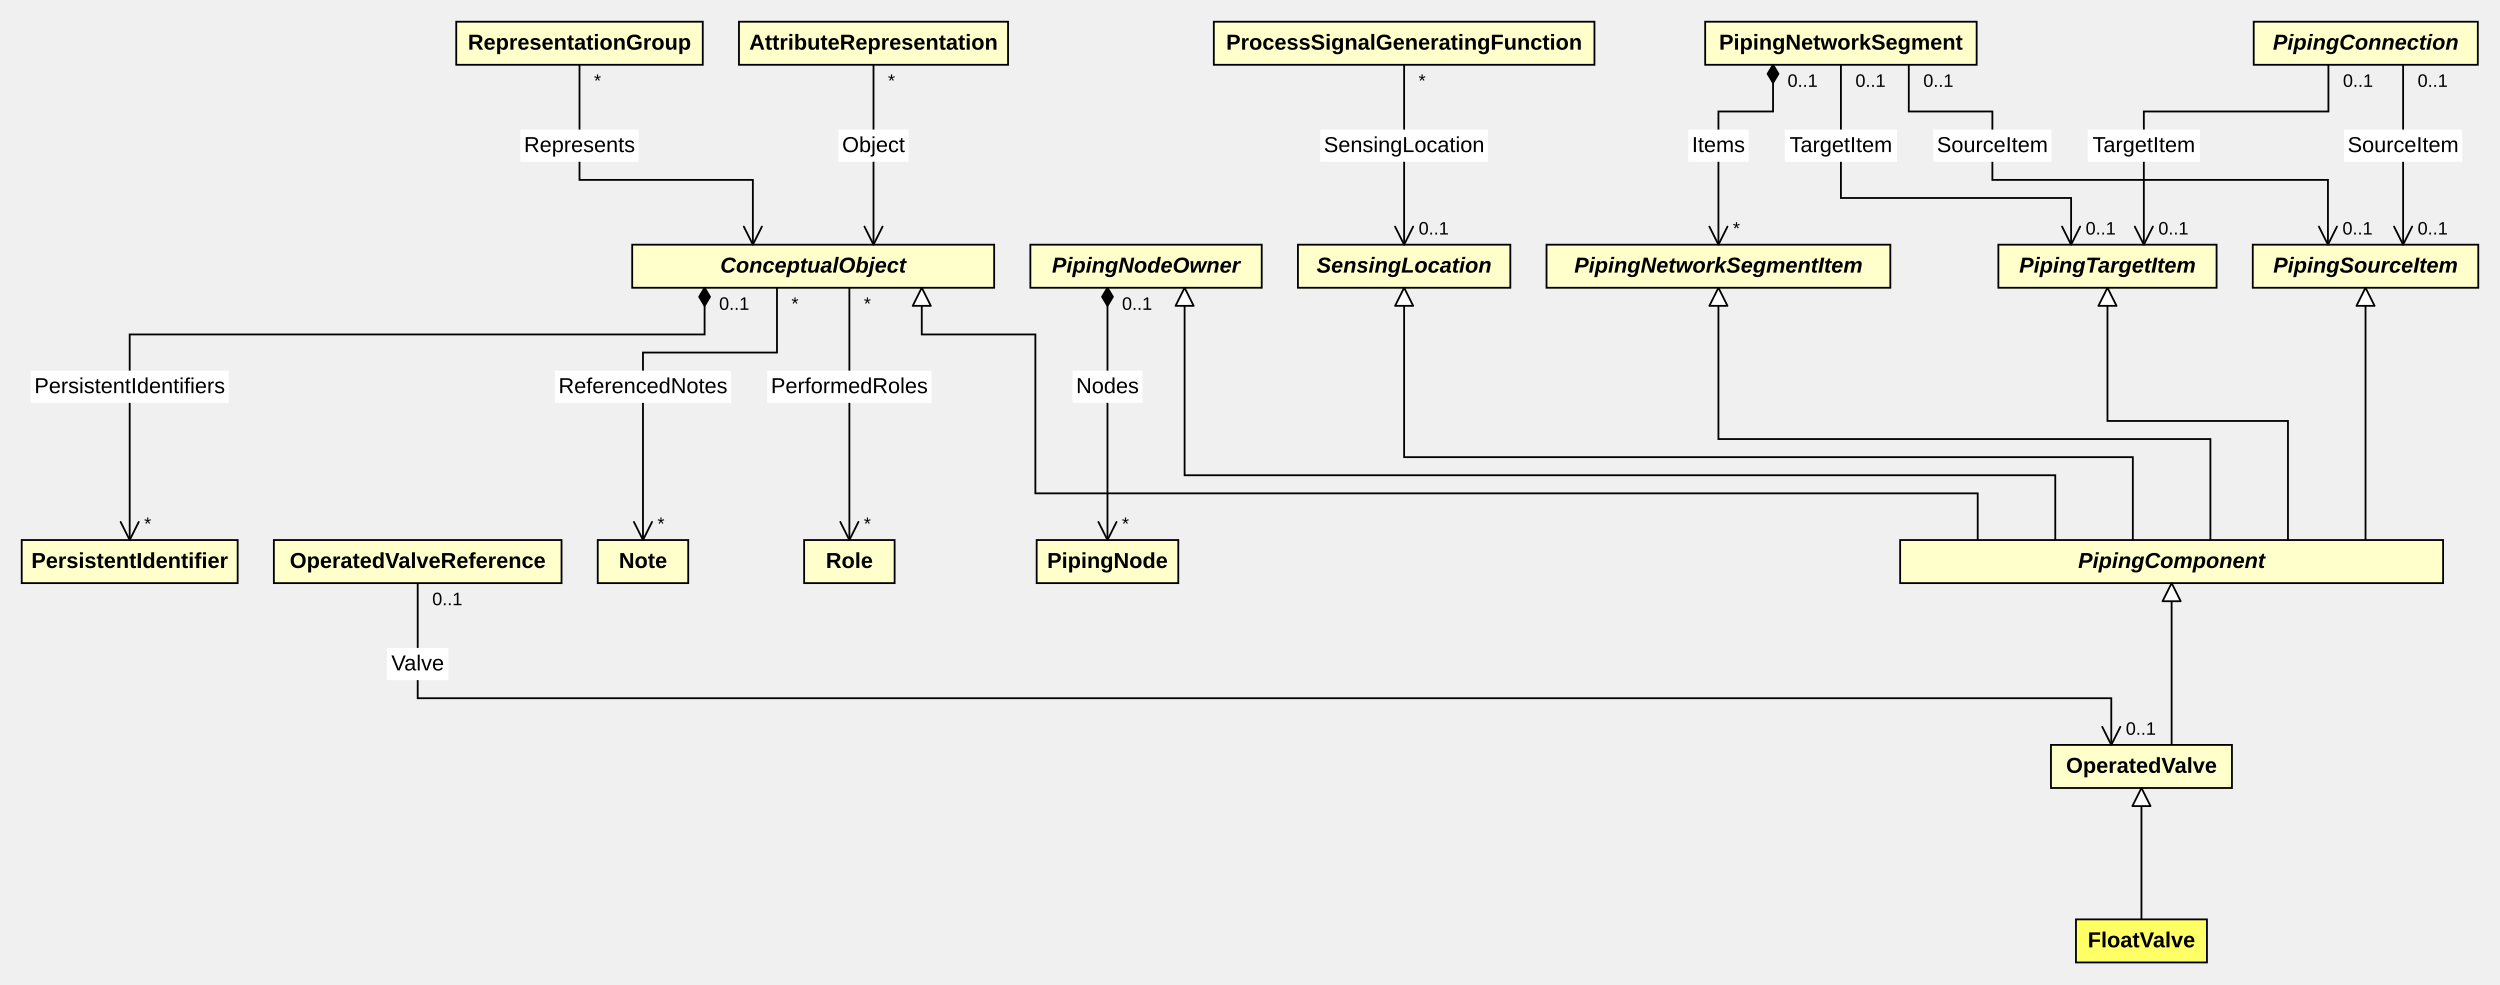
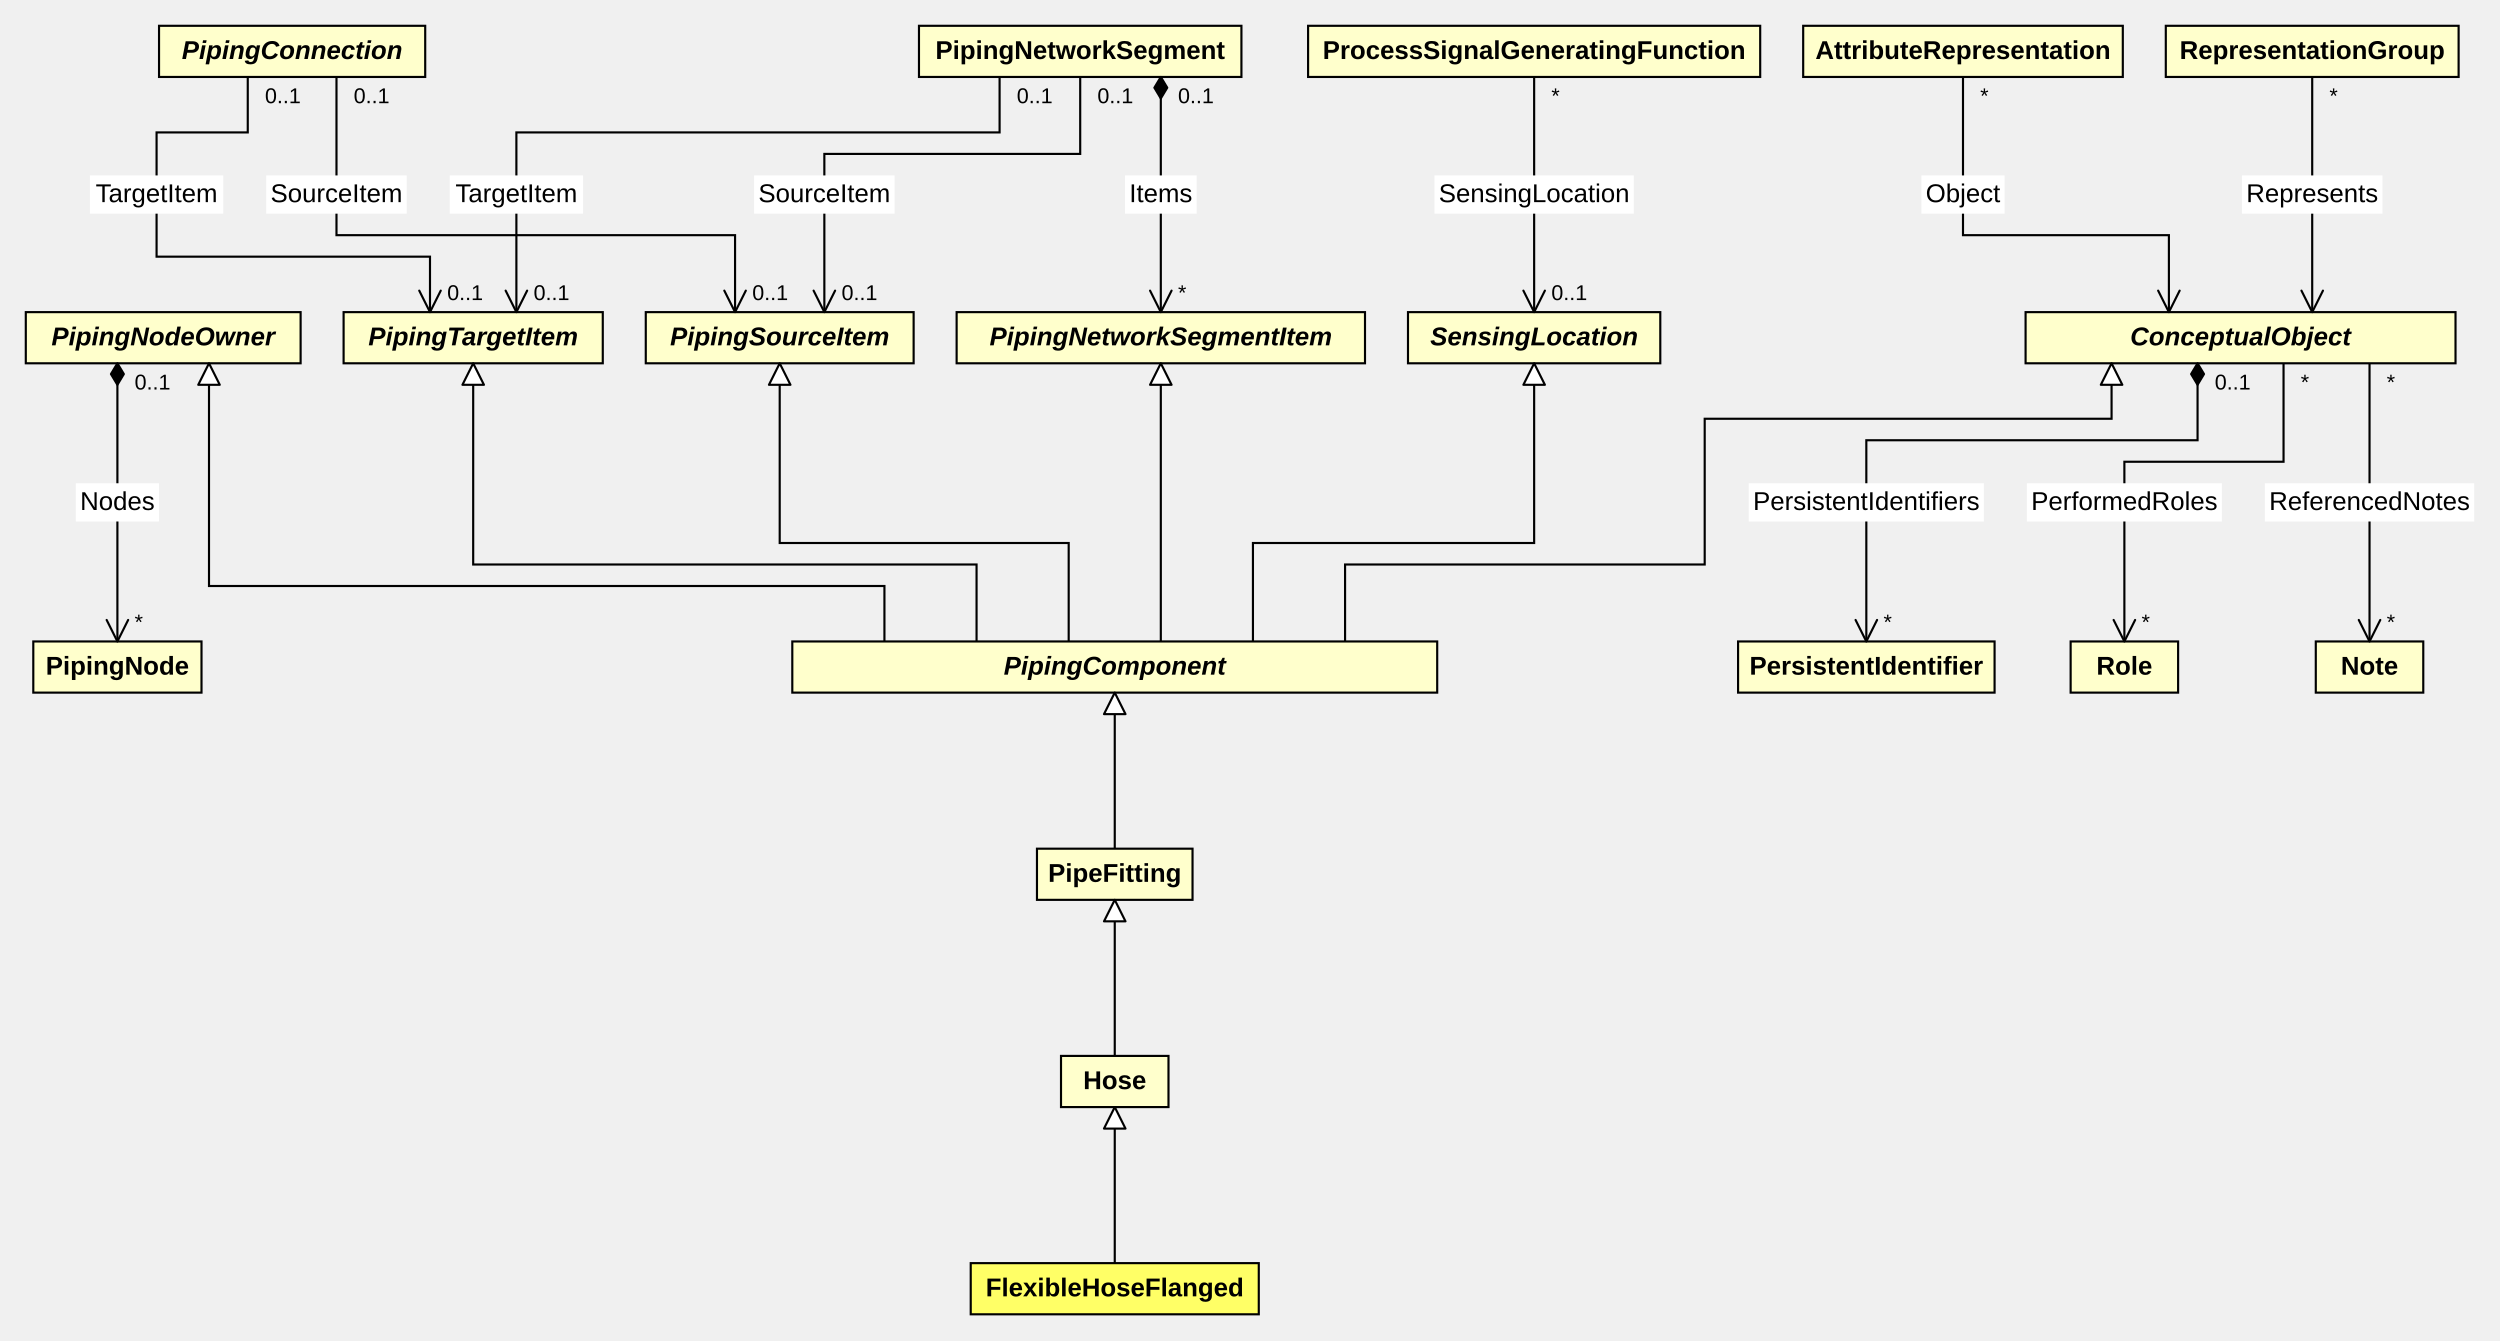
- <svg xmlns="http://www.w3.org/2000/svg" width="1381.367px" height="543.8px" viewBox="0.0 0.0 1381.367 543.8">
+ <svg xmlns="http://www.w3.org/2000/svg" width="1162.973px" height="623.4px" viewBox="0.0 0.0 1162.973 623.4">
  <style>
            .uml-foreground-stroke {
                stroke: black;
                stroke-width: 1px;
            }
            
            .uml-foreground-fill {
                fill: black;
            }
            
            .uml-background_color-type {
                fill: #ffffcc;
            }
            
            .uml-background_color-main_type {
                fill: #ffff66;
            }
            
            .uml-background_color-instance {
                fill: blue;
            }
            
            .uml-background_color-background {
                fill: white;
            }
            
            .uml-background_color-foreground {
                fill: black;
            }
            
            .uml-font-normal {
                font-family: Arial;
            }
            
            .uml-font-element {
                font-family: Arial;
            }
            
            .uml-fontsize-normal {
                font-size: 10px;
            }

            .uml-fontsize-large {
                font-size: 12px;
            }
            
            .uml-source_marker-closed_arrow {
                marker-start: url(#uml-marker-closed_arrow);
            }
            
            .uml-source_marker-open_arrow {
                marker-start: url(#uml-marker-open_arrow);
            }
            
            .uml-source_marker-filled_diamond {
                marker-start: url(#uml-marker-filled_diamond);
            }

            .uml-target_marker-closed_arrow {
                marker-end: url(#uml-marker-closed_arrow);
            }
            
            .uml-target_marker-open_arrow {
                marker-end: url(#uml-marker-open_arrow);
            }
            
            .uml-target_marker-filled_diamond {
                marker-end: url(#uml-marker-filled_diamond);
            }

            </style>
  <defs>
    <marker id="uml-marker-closed_arrow" viewBox="-2 -2 14 14" refX="10" refY="5.0" markerWidth="14" markerHeight="14" orient="auto-start-reverse">
      <path d="M 0 0 L 10 5.0 L 0 10 Z" stroke-linejoin="round" stroke-linecap="round" class="uml-foreground-stroke uml-background_color-background" />
    </marker>
    <marker id="uml-marker-open_arrow" viewBox="-2 -2 14 14" refX="10" refY="5.0" markerWidth="14" markerHeight="14" orient="auto-start-reverse">
      <path d="M 0 0 L 10 5.0 L 0 10" stroke-linejoin="round" stroke-linecap="round" fill="none" class="uml-foreground-stroke" />
    </marker>
    <marker id="uml-marker-filled_diamond" viewBox="-2 -2 14 14" refX="10" refY="5.0" markerWidth="14" markerHeight="14" orient="auto-start-reverse">
      <path d="M 0 5.0 L      5.0 2.0        10 5.0      5.0 8.0 Z       " stroke-linejoin="round" stroke-linecap="round" class="uml-foreground-stroke uml-background_color-foreground" />
    </marker>
  </defs>
-   <rect class="uml-background_color-type uml-foreground-stroke" x="349.321" y="135.2" width="200.0" height="23.8" />
-   <text x="449.321" text-anchor="middle" font-size="0px" y="150.64">
+   <rect class="uml-background_color-type uml-foreground-stroke" x="942.28" y="145.2" width="200.0" height="23.8" />
+   <text x="1042.28" text-anchor="middle" font-size="0px" y="160.64">
    <a href="../dexpi-models/Core/ConceptualObject.html">
      <tspan class="uml-foreground-fill uml-font-element uml-fontsize-large" font-weight="bold" font-style="italic">ConceptualObject</tspan>
    </a>
  </text>
-   <rect class="uml-background_color-type uml-foreground-stroke" x="717.161" y="135.2" width="117.369" height="23.8" />
-   <text x="775.845" text-anchor="middle" font-size="0px" y="150.64">
+   <rect class="uml-background_color-type uml-foreground-stroke" x="654.982" y="145.2" width="117.369" height="23.8" />
+   <text x="713.667" text-anchor="middle" font-size="0px" y="160.64">
    <a href="../dexpi-models/Plant/Instrumentation/SensingLocation.html">
      <tspan class="uml-foreground-fill uml-font-element uml-fontsize-large" font-weight="bold" font-style="italic">SensingLocation</tspan>
    </a>
  </text>
-   <rect class="uml-background_color-type uml-foreground-stroke" x="1049.921" y="298.4" width="300.0" height="23.8" />
-   <text x="1199.921" text-anchor="middle" font-size="0px" y="313.84">
+   <rect class="uml-background_color-type uml-foreground-stroke" x="368.569" y="298.4" width="300.0" height="23.8" />
+   <text x="518.569" text-anchor="middle" font-size="0px" y="313.84">
    <a href="../dexpi-models/Plant/Piping/PipingComponent.html">
      <tspan class="uml-foreground-fill uml-font-element uml-fontsize-large" font-weight="bold" font-style="italic">PipingComponent</tspan>
    </a>
  </text>
-   <rect class="uml-background_color-type uml-foreground-stroke" x="1245.285" y="12.0" width="123.82" height="23.8" />
-   <text x="1307.195" text-anchor="middle" font-size="0px" y="27.44">
+   <rect class="uml-background_color-type uml-foreground-stroke" x="73.981" y="12.0" width="123.82" height="23.8" />
+   <text x="135.892" text-anchor="middle" font-size="0px" y="27.44">
    <a href="../dexpi-models/Plant/Piping/PipingConnection.html">
      <tspan class="uml-foreground-fill uml-font-element uml-fontsize-large" font-weight="bold" font-style="italic">PipingConnection</tspan>
    </a>
  </text>
-   <rect class="uml-background_color-type uml-foreground-stroke" x="854.529" y="135.2" width="189.969" height="23.8" />
-   <text x="949.514" text-anchor="middle" font-size="0px" y="150.64">
+   <rect class="uml-background_color-type uml-foreground-stroke" x="445.014" y="145.2" width="189.969" height="23.8" />
+   <text x="539.998" text-anchor="middle" font-size="0px" y="160.64">
    <a href="../dexpi-models/Plant/Piping/PipingNetworkSegmentItem.html">
      <tspan class="uml-foreground-fill uml-font-element uml-fontsize-large" font-weight="bold" font-style="italic">PipingNetworkSegmentItem</tspan>
    </a>
  </text>
-   <rect class="uml-background_color-type uml-foreground-stroke" x="569.321" y="135.2" width="127.84" height="23.8" />
-   <text x="633.241" text-anchor="middle" font-size="0px" y="150.64">
+   <rect class="uml-background_color-type uml-foreground-stroke" x="12.0" y="145.2" width="127.84" height="23.8" />
+   <text x="75.92" text-anchor="middle" font-size="0px" y="160.64">
    <a href="../dexpi-models/Plant/Piping/PipingNodeOwner.html">
      <tspan class="uml-foreground-fill uml-font-element uml-fontsize-large" font-weight="bold" font-style="italic">PipingNodeOwner</tspan>
    </a>
  </text>
-   <rect class="uml-background_color-type uml-foreground-stroke" x="1244.76" y="135.2" width="124.607" height="23.8" />
-   <text x="1307.064" text-anchor="middle" font-size="0px" y="150.64">
+   <rect class="uml-background_color-type uml-foreground-stroke" x="300.406" y="145.2" width="124.607" height="23.8" />
+   <text x="362.71" text-anchor="middle" font-size="0px" y="160.64">
    <a href="../dexpi-models/Plant/Piping/PipingSourceItem.html">
      <tspan class="uml-foreground-fill uml-font-element uml-fontsize-large" font-weight="bold" font-style="italic">PipingSourceItem</tspan>
    </a>
  </text>
-   <rect class="uml-background_color-type uml-foreground-stroke" x="1104.194" y="135.2" width="120.566" height="23.8" />
-   <text x="1164.477" text-anchor="middle" font-size="0px" y="150.64">
+   <rect class="uml-background_color-type uml-foreground-stroke" x="159.84" y="145.2" width="120.566" height="23.8" />
+   <text x="220.123" text-anchor="middle" font-size="0px" y="160.64">
    <a href="../dexpi-models/Plant/Piping/PipingTargetItem.html">
      <tspan class="uml-foreground-fill uml-font-element uml-fontsize-large" font-weight="bold" font-style="italic">PipingTargetItem</tspan>
    </a>
  </text>
-   <rect class="uml-background_color-type uml-foreground-stroke" x="408.312" y="12.0" width="148.684" height="23.8" />
-   <text x="482.654" text-anchor="middle" font-size="0px" y="27.44">
+   <rect class="uml-background_color-type uml-foreground-stroke" x="838.824" y="12.0" width="148.684" height="23.8" />
+   <text x="913.165" text-anchor="middle" font-size="0px" y="27.44">
    <a href="../dexpi-models/Core/Diagram/AttributeRepresentation.html">
      <tspan class="uml-foreground-fill uml-font-element uml-fontsize-large" font-weight="bold">AttributeRepresentation</tspan>
    </a>
  </text>
-   <rect class="uml-background_color-type uml-foreground-stroke" x="252.1" y="12.0" width="136.212" height="23.8" />
-   <text x="320.206" text-anchor="middle" font-size="0px" y="27.44">
+   <rect class="uml-background_color-type uml-foreground-stroke" x="1007.507" y="12.0" width="136.212" height="23.8" />
+   <text x="1075.613" text-anchor="middle" font-size="0px" y="27.44">
    <a href="../dexpi-models/Core/Diagram/RepresentationGroup.html">
      <tspan class="uml-foreground-fill uml-font-element uml-fontsize-large" font-weight="bold">RepresentationGroup</tspan>
    </a>
  </text>
-   <rect class="uml-background_color-type uml-foreground-stroke" x="330.277" y="298.4" width="50.0" height="23.8" />
-   <text x="355.277" text-anchor="middle" font-size="0px" y="313.84">
+   <rect class="uml-background_color-type uml-foreground-stroke" x="1077.28" y="298.4" width="50.0" height="23.8" />
+   <text x="1102.28" text-anchor="middle" font-size="0px" y="313.84">
    <a href="../dexpi-models/Core/Note.html">
      <tspan class="uml-foreground-fill uml-font-element uml-fontsize-large" font-weight="bold">Note</tspan>
    </a>
  </text>
-   <rect class="uml-background_color-type uml-foreground-stroke" x="12.0" y="298.4" width="119.319" height="23.8" />
-   <text x="71.659" text-anchor="middle" font-size="0px" y="313.84">
+   <rect class="uml-background_color-type uml-foreground-stroke" x="808.536" y="298.4" width="119.319" height="23.8" />
+   <text x="868.195" text-anchor="middle" font-size="0px" y="313.84">
    <a href="../dexpi-models/Core/PersistentIdentifier.html">
      <tspan class="uml-foreground-fill uml-font-element uml-fontsize-large" font-weight="bold">PersistentIdentifier</tspan>
    </a>
  </text>
-   <rect class="uml-background_color-type uml-foreground-stroke" x="444.321" y="298.4" width="50.0" height="23.8" />
-   <text x="469.321" text-anchor="middle" font-size="0px" y="313.84">
+   <rect class="uml-background_color-type uml-foreground-stroke" x="963.236" y="298.4" width="50.0" height="23.8" />
+   <text x="988.236" text-anchor="middle" font-size="0px" y="313.84">
    <a href="../dexpi-models/Core/Role.html">
      <tspan class="uml-foreground-fill uml-font-element uml-fontsize-large" font-weight="bold">Role</tspan>
    </a>
  </text>
-   <rect class="uml-background_color-main_type uml-foreground-stroke" x="1147.072" y="508" width="72.365" height="23.8" />
-   <text x="1183.254" text-anchor="middle" font-size="0px" y="523.44">
-     <tspan class="uml-foreground-fill uml-font-element uml-fontsize-large" font-weight="bold">FloatValve</tspan>
-   </text>
-   <rect class="uml-background_color-type uml-foreground-stroke" x="151.319" y="298.4" width="158.958" height="23.8" />
-   <text x="230.798" text-anchor="middle" font-size="0px" y="313.84">
-     <a href="../dexpi-models/Plant/Instrumentation/OperatedValveReference.html">
-       <tspan class="uml-foreground-fill uml-font-element uml-fontsize-large" font-weight="bold">OperatedValveReference</tspan>
-     </a>
-   </text>
-   <rect class="uml-background_color-type uml-foreground-stroke" x="670.688" y="12.0" width="210.314" height="23.8" />
-   <text x="775.845" text-anchor="middle" font-size="0px" y="27.44">
+   <rect class="uml-background_color-main_type uml-foreground-stroke" x="451.569" y="587.6" width="134.001" height="23.8" />
+   <text x="518.569" text-anchor="middle" font-size="0px" y="603.04">
+     <tspan class="uml-foreground-fill uml-font-element uml-fontsize-large" font-weight="bold">FlexibleHoseFlanged</tspan>
+   </text>
+   <rect class="uml-background_color-type uml-foreground-stroke" x="608.51" y="12.0" width="210.314" height="23.8" />
+   <text x="713.667" text-anchor="middle" font-size="0px" y="27.44">
    <a href="../dexpi-models/Plant/Instrumentation/ProcessSignalGeneratingFunction.html">
      <tspan class="uml-foreground-fill uml-font-element uml-fontsize-large" font-weight="bold">ProcessSignalGeneratingFunction</tspan>
    </a>
  </text>
-   <rect class="uml-background_color-type uml-foreground-stroke" x="1133.254" y="411.6" width="100.0" height="23.8" />
-   <text x="1183.254" text-anchor="middle" font-size="0px" y="427.04">
-     <a href="../dexpi-models/Plant/Piping/OperatedValve.html">
-       <tspan class="uml-foreground-fill uml-font-element uml-fontsize-large" font-weight="bold">OperatedValve</tspan>
-     </a>
-   </text>
-   <rect class="uml-background_color-type uml-foreground-stroke" x="942.192" y="12.0" width="150.0" height="23.8" />
-   <text x="1017.192" text-anchor="middle" font-size="0px" y="27.44">
+   <rect class="uml-background_color-type uml-foreground-stroke" x="493.569" y="491.2" width="50.0" height="23.8" />
+   <text x="518.569" text-anchor="middle" font-size="0px" y="506.64">
+     <a href="../dexpi-models/Plant/Piping/Hose.html">
+       <tspan class="uml-foreground-fill uml-font-element uml-fontsize-large" font-weight="bold">Hose</tspan>
+     </a>
+   </text>
+   <rect class="uml-background_color-type uml-foreground-stroke" x="482.387" y="394.8" width="72.365" height="23.8" />
+   <text x="518.569" text-anchor="middle" font-size="0px" y="410.24">
+     <a href="../dexpi-models/Plant/Piping/PipeFitting.html">
+       <tspan class="uml-foreground-fill uml-font-element uml-fontsize-large" font-weight="bold">PipeFitting</tspan>
+     </a>
+   </text>
+   <rect class="uml-background_color-type uml-foreground-stroke" x="427.498" y="12.0" width="150.0" height="23.8" />
+   <text x="502.498" text-anchor="middle" font-size="0px" y="27.44">
    <a href="../dexpi-models/Plant/Piping/PipingNetworkSegment.html">
      <tspan class="uml-foreground-fill uml-font-element uml-fontsize-large" font-weight="bold">PipingNetworkSegment</tspan>
    </a>
  </text>
-   <rect class="uml-background_color-type uml-foreground-stroke" x="572.809" y="298.4" width="78.249" height="23.8" />
-   <text x="611.934" text-anchor="middle" font-size="0px" y="313.84">
+   <rect class="uml-background_color-type uml-foreground-stroke" x="15.489" y="298.4" width="78.249" height="23.8" />
+   <text x="54.613" text-anchor="middle" font-size="0px" y="313.84">
    <a href="../dexpi-models/Plant/Piping/PipingNode.html">
      <tspan class="uml-foreground-fill uml-font-element uml-fontsize-large" font-weight="bold">PipingNode</tspan>
    </a>
  </text>
-   <polyline class="uml-foreground-stroke uml-source_marker-closed_arrow" points="509.321,159.0 509.321,184.8 572.09,184.8 572.09,213.2 572.09,214.2 572.09,272.6 1092.778,272.6 1092.778,298.4" fill="none" />
-   <polyline class="uml-foreground-stroke uml-source_marker-closed_arrow" points="775.845,159.0 775.845,213.2 775.845,214.2 775.845,252.6 1178.492,252.6 1178.492,298.4" fill="none" />
-   <polyline class="uml-foreground-stroke uml-source_marker-closed_arrow" points="1199.921,322.2 1199.921,366.4 1199.921,367.4 1199.921,411.6" fill="none" />
-   <polyline class="uml-foreground-stroke uml-source_marker-closed_arrow" points="949.514,159.0 949.514,213.2 949.514,214.2 949.514,242.6 1221.349,242.6 1221.349,298.4" fill="none" />
-   <polyline class="uml-foreground-stroke uml-source_marker-closed_arrow" points="654.547,159.0 654.547,213.2 654.547,214.2 654.547,262.6 1135.635,262.6 1135.635,298.4" fill="none" />
-   <polyline class="uml-foreground-stroke uml-source_marker-closed_arrow" points="1307.064,159.0 1307.064,213.2 1307.064,214.2 1307.064,298.4" fill="none" />
-   <polyline class="uml-foreground-stroke uml-source_marker-closed_arrow" points="1164.477,159.0 1164.477,213.2 1164.477,214.2 1164.477,232.6 1264.207,232.6 1264.207,298.4" fill="none" />
-   <polyline class="uml-foreground-stroke uml-source_marker-closed_arrow" points="1183.254,435.4 1183.254,471.2 1183.254,472.2 1183.254,508" fill="none" />
-   <rect class="uml-background_color-background " x="423.97" y="204.8" width="90.701" height="17.8" />
-   <text x="469.321" text-anchor="middle" font-size="0px" y="217.24">
+   <polyline class="uml-foreground-stroke uml-source_marker-closed_arrow" points="982.28,169.0 982.28,194.8 793.005,194.8 793.005,233.2 793.005,234.2 793.005,262.6 625.712,262.6 625.712,298.4" fill="none" />
+   <polyline class="uml-foreground-stroke uml-source_marker-closed_arrow" points="713.667,169.0 713.667,233.2 713.667,234.2 713.667,252.6 582.855,252.6 582.855,298.4" fill="none" />
+   <polyline class="uml-foreground-stroke uml-source_marker-closed_arrow" points="518.569,322.2 518.569,358 518.569,359 518.569,394.8" fill="none" />
+   <polyline class="uml-foreground-stroke uml-source_marker-closed_arrow" points="539.998,169.0 539.998,233.2 539.998,234.2 539.998,298.4" fill="none" />
+   <polyline class="uml-foreground-stroke uml-source_marker-closed_arrow" points="97.227,169.0 97.227,233.2 97.227,234.2 97.227,272.6 411.427,272.6 411.427,298.4" fill="none" />
+   <polyline class="uml-foreground-stroke uml-source_marker-closed_arrow" points="362.71,169.0 362.71,233.2 362.71,234.2 362.71,252.6 497.141,252.6 497.141,298.4" fill="none" />
+   <polyline class="uml-foreground-stroke uml-source_marker-closed_arrow" points="220.123,169.0 220.123,233.2 220.123,234.2 220.123,262.6 454.284,262.6 454.284,298.4" fill="none" />
+   <polyline class="uml-foreground-stroke uml-source_marker-closed_arrow" points="518.569,515.0 518.569,550.8 518.569,551.8 518.569,587.6" fill="none" />
+   <polyline class="uml-foreground-stroke uml-source_marker-closed_arrow" points="518.569,418.6 518.569,454.4 518.569,455.4 518.569,491.2" fill="none" />
+   <rect class="uml-background_color-background " x="942.886" y="224.8" width="90.701" height="17.8" />
+   <text x="988.236" text-anchor="middle" font-size="0px" y="237.24">
    <a href="../dexpi-models/Core/ConceptualObject.html#sp:core.conceptualobject.performedroles">
      <tspan class="uml-foreground-fill uml-font-element uml-fontsize-large">PerformedRoles</tspan>
    </a>
  </text>
-   <polyline class="uml-foreground-stroke" points="469.321,159.0 469.321,204.8" fill="none" />
-   <polyline class="uml-foreground-stroke uml-target_marker-open_arrow" points="469.321,222.6 469.321,298.4" fill="none" />
-   <text x="477.321" font-size="0px" y="171.2">
-     <tspan class="uml-foreground-fill uml-font-normal uml-fontsize-normal">*</tspan>
-   </text>
-   <text x="477.321" font-size="0px" y="292.8">
-     <tspan class="uml-foreground-fill uml-font-normal uml-fontsize-normal">*</tspan>
-   </text>
-   <rect class="uml-background_color-background " x="16.969" y="204.8" width="109.381" height="17.8" />
-   <text x="71.659" text-anchor="middle" font-size="0px" y="217.24">
+   <polyline class="uml-foreground-stroke" points="1062.28,169.0 1062.28,214.8 988.236,214.8 988.236,224.8" fill="none" />
+   <polyline class="uml-foreground-stroke uml-target_marker-open_arrow" points="988.236,242.6 988.236,298.4" fill="none" />
+   <text x="1070.28" font-size="0px" y="181.2">
+     <tspan class="uml-foreground-fill uml-font-normal uml-fontsize-normal">*</tspan>
+   </text>
+   <text x="996.236" font-size="0px" y="292.8">
+     <tspan class="uml-foreground-fill uml-font-normal uml-fontsize-normal">*</tspan>
+   </text>
+   <rect class="uml-background_color-background " x="813.505" y="224.8" width="109.381" height="17.8" />
+   <text x="868.195" text-anchor="middle" font-size="0px" y="237.24">
    <a href="../dexpi-models/Core/ConceptualObject.html#sp:core.conceptualobject.persistentidentifiers">
      <tspan class="uml-foreground-fill uml-font-element uml-fontsize-large">PersistentIdentifiers</tspan>
    </a>
  </text>
-   <polyline class="uml-foreground-stroke uml-source_marker-filled_diamond" points="389.321,159.0 389.321,184.8 71.659,184.8 71.659,204.8" fill="none" />
-   <polyline class="uml-foreground-stroke uml-target_marker-open_arrow" points="71.659,222.6 71.659,298.4" fill="none" />
-   <text x="397.321" font-size="0px" y="171.2">
-     <tspan class="uml-foreground-fill uml-font-normal uml-fontsize-normal">0..1</tspan>
-   </text>
-   <text x="79.659" font-size="0px" y="292.8">
-     <tspan class="uml-foreground-fill uml-font-normal uml-fontsize-normal">*</tspan>
-   </text>
-   <rect class="uml-background_color-background " x="306.583" y="204.8" width="97.387" height="17.8" />
-   <text x="355.277" text-anchor="middle" font-size="0px" y="217.24">
+   <polyline class="uml-foreground-stroke uml-source_marker-filled_diamond" points="1022.28,169.0 1022.28,204.8 868.195,204.8 868.195,224.8" fill="none" />
+   <polyline class="uml-foreground-stroke uml-target_marker-open_arrow" points="868.195,242.6 868.195,298.4" fill="none" />
+   <text x="1030.28" font-size="0px" y="181.2">
+     <tspan class="uml-foreground-fill uml-font-normal uml-fontsize-normal">0..1</tspan>
+   </text>
+   <text x="876.195" font-size="0px" y="292.8">
+     <tspan class="uml-foreground-fill uml-font-normal uml-fontsize-normal">*</tspan>
+   </text>
+   <rect class="uml-background_color-background " x="1053.587" y="224.8" width="97.387" height="17.8" />
+   <text x="1102.28" text-anchor="middle" font-size="0px" y="237.24">
    <a href="../dexpi-models/Core/ConceptualObject.html#sp:core.conceptualobject.referencednotes">
      <tspan class="uml-foreground-fill uml-font-element uml-fontsize-large">ReferencedNotes</tspan>
    </a>
  </text>
-   <polyline class="uml-foreground-stroke" points="429.321,159.0 429.321,194.8 355.277,194.8 355.277,204.8" fill="none" />
-   <polyline class="uml-foreground-stroke uml-target_marker-open_arrow" points="355.277,222.6 355.277,298.4" fill="none" />
-   <text x="437.321" font-size="0px" y="171.2">
-     <tspan class="uml-foreground-fill uml-font-normal uml-fontsize-normal">*</tspan>
-   </text>
-   <text x="363.277" font-size="0px" y="292.8">
-     <tspan class="uml-foreground-fill uml-font-normal uml-fontsize-normal">*</tspan>
-   </text>
-   <rect class="uml-background_color-background " x="463.313" y="71.6" width="38.682" height="17.8" />
-   <text x="482.654" text-anchor="middle" font-size="0px" y="84.04">
+   <polyline class="uml-foreground-stroke" points="1102.28,169.0 1102.28,224.8" fill="none" />
+   <polyline class="uml-foreground-stroke uml-target_marker-open_arrow" points="1102.28,242.6 1102.28,298.4" fill="none" />
+   <text x="1110.28" font-size="0px" y="181.2">
+     <tspan class="uml-foreground-fill uml-font-normal uml-fontsize-normal">*</tspan>
+   </text>
+   <text x="1110.28" font-size="0px" y="292.8">
+     <tspan class="uml-foreground-fill uml-font-normal uml-fontsize-normal">*</tspan>
+   </text>
+   <rect class="uml-background_color-background " x="893.825" y="81.6" width="38.682" height="17.8" />
+   <text x="913.165" text-anchor="middle" font-size="0px" y="94.04">
    <a href="../dexpi-models/Core/Diagram/AttributeRepresentation.html#sp:core.diagram.attributerepresentation.object">
      <tspan class="uml-foreground-fill uml-font-element uml-fontsize-large">Object</tspan>
    </a>
  </text>
-   <polyline class="uml-foreground-stroke" points="482.654,35.8 482.654,71.6" fill="none" />
-   <polyline class="uml-foreground-stroke uml-target_marker-open_arrow" points="482.654,89.4 482.654,135.2" fill="none" />
-   <text x="490.654" font-size="0px" y="48.0">
-     <tspan class="uml-foreground-fill uml-font-normal uml-fontsize-normal">*</tspan>
-   </text>
-   <rect class="uml-background_color-background " x="287.523" y="71.6" width="65.365" height="17.8" />
-   <text x="320.206" text-anchor="middle" font-size="0px" y="84.04">
+   <polyline class="uml-foreground-stroke" points="913.165,35.8 913.165,81.6" fill="none" />
+   <polyline class="uml-foreground-stroke uml-target_marker-open_arrow" points="913.165,99.4 913.165,109.4 1008.947,109.4 1008.947,145.2" fill="none" />
+   <text x="921.165" font-size="0px" y="48.0">
+     <tspan class="uml-foreground-fill uml-font-normal uml-fontsize-normal">*</tspan>
+   </text>
+   <rect class="uml-background_color-background " x="1042.931" y="81.6" width="65.365" height="17.8" />
+   <text x="1075.613" text-anchor="middle" font-size="0px" y="94.04">
    <a href="../dexpi-models/Core/Diagram/RepresentationGroup.html#sp:core.diagram.representationgroup.represents">
      <tspan class="uml-foreground-fill uml-font-element uml-fontsize-large">Represents</tspan>
    </a>
  </text>
-   <polyline class="uml-foreground-stroke" points="320.206,35.8 320.206,71.6" fill="none" />
-   <polyline class="uml-foreground-stroke uml-target_marker-open_arrow" points="320.206,89.4 320.206,99.4 415.987,99.4 415.987,135.2" fill="none" />
-   <text x="328.206" font-size="0px" y="48.0">
-     <tspan class="uml-foreground-fill uml-font-normal uml-fontsize-normal">*</tspan>
-   </text>
-   <rect class="uml-background_color-background " x="213.789" y="358" width="34.018" height="17.8" />
-   <text x="230.798" text-anchor="middle" font-size="0px" y="370.44">
-     <a href="../dexpi-models/Plant/Instrumentation/OperatedValveReference.html#sp:plant.instrumentation.operatedvalvereference.valve">
-       <tspan class="uml-foreground-fill uml-font-element uml-fontsize-large">Valve</tspan>
-     </a>
-   </text>
-   <polyline class="uml-foreground-stroke" points="230.798,322.2 230.798,358" fill="none" />
-   <polyline class="uml-foreground-stroke uml-target_marker-open_arrow" points="230.798,375.8 230.798,385.8 1166.587,385.8 1166.587,411.6" fill="none" />
-   <text x="238.798" font-size="0px" y="334.4">
-     <tspan class="uml-foreground-fill uml-font-normal uml-fontsize-normal">0..1</tspan>
-   </text>
-   <text x="1174.587" font-size="0px" y="406">
-     <tspan class="uml-foreground-fill uml-font-normal uml-fontsize-normal">0..1</tspan>
-   </text>
-   <rect class="uml-background_color-background " x="729.478" y="71.6" width="92.734" height="17.8" />
-   <text x="775.845" text-anchor="middle" font-size="0px" y="84.04">
+   <polyline class="uml-foreground-stroke" points="1075.613,35.8 1075.613,81.6" fill="none" />
+   <polyline class="uml-foreground-stroke uml-target_marker-open_arrow" points="1075.613,99.4 1075.613,145.2" fill="none" />
+   <text x="1083.613" font-size="0px" y="48.0">
+     <tspan class="uml-foreground-fill uml-font-normal uml-fontsize-normal">*</tspan>
+   </text>
+   <rect class="uml-background_color-background " x="667.299" y="81.6" width="92.734" height="17.8" />
+   <text x="713.667" text-anchor="middle" font-size="0px" y="94.04">
    <a href="../dexpi-models/Plant/Instrumentation/ProcessSignalGeneratingFunction.html#sp:plant.instrumentation.processsignalgeneratingfunction.sensinglocation">
      <tspan class="uml-foreground-fill uml-font-element uml-fontsize-large">SensingLocation</tspan>
    </a>
  </text>
-   <polyline class="uml-foreground-stroke" points="775.845,35.8 775.845,71.6" fill="none" />
-   <polyline class="uml-foreground-stroke uml-target_marker-open_arrow" points="775.845,89.4 775.845,135.2" fill="none" />
-   <text x="783.845" font-size="0px" y="48.0">
-     <tspan class="uml-foreground-fill uml-font-normal uml-fontsize-normal">*</tspan>
-   </text>
-   <text x="783.845" font-size="0px" y="129.6">
-     <tspan class="uml-foreground-fill uml-font-normal uml-fontsize-normal">0..1</tspan>
-   </text>
-   <rect class="uml-background_color-background " x="1295.152" y="71.6" width="65.359" height="17.8" />
-   <text x="1327.832" text-anchor="middle" font-size="0px" y="84.04">
+   <polyline class="uml-foreground-stroke" points="713.667,35.8 713.667,81.6" fill="none" />
+   <polyline class="uml-foreground-stroke uml-target_marker-open_arrow" points="713.667,99.4 713.667,145.2" fill="none" />
+   <text x="721.667" font-size="0px" y="48.0">
+     <tspan class="uml-foreground-fill uml-font-normal uml-fontsize-normal">*</tspan>
+   </text>
+   <text x="721.667" font-size="0px" y="139.6">
+     <tspan class="uml-foreground-fill uml-font-normal uml-fontsize-normal">0..1</tspan>
+   </text>
+   <rect class="uml-background_color-background " x="123.849" y="81.6" width="65.359" height="17.8" />
+   <text x="156.528" text-anchor="middle" font-size="0px" y="94.04">
    <a href="../dexpi-models/Plant/Piping/PipingConnection.html#sp:plant.piping.pipingconnection.sourceitem">
      <tspan class="uml-foreground-fill uml-font-element uml-fontsize-large">SourceItem</tspan>
    </a>
  </text>
-   <polyline class="uml-foreground-stroke" points="1327.832,35.8 1327.832,71.6" fill="none" />
-   <polyline class="uml-foreground-stroke uml-target_marker-open_arrow" points="1327.832,89.4 1327.832,135.2" fill="none" />
-   <text x="1335.832" font-size="0px" y="48.0">
-     <tspan class="uml-foreground-fill uml-font-normal uml-fontsize-normal">0..1</tspan>
-   </text>
-   <text x="1335.832" font-size="0px" y="129.6">
-     <tspan class="uml-foreground-fill uml-font-normal uml-fontsize-normal">0..1</tspan>
-   </text>
-   <rect class="uml-background_color-background " x="1153.562" y="71.6" width="62.02" height="17.8" />
-   <text x="1184.571" text-anchor="middle" font-size="0px" y="84.04">
+   <polyline class="uml-foreground-stroke" points="156.528,35.8 156.528,81.6" fill="none" />
+   <polyline class="uml-foreground-stroke uml-target_marker-open_arrow" points="156.528,99.4 156.528,109.4 341.942,109.4 341.942,145.2" fill="none" />
+   <text x="164.528" font-size="0px" y="48.0">
+     <tspan class="uml-foreground-fill uml-font-normal uml-fontsize-normal">0..1</tspan>
+   </text>
+   <text x="349.942" font-size="0px" y="139.6">
+     <tspan class="uml-foreground-fill uml-font-normal uml-fontsize-normal">0..1</tspan>
+   </text>
+   <rect class="uml-background_color-background " x="41.829" y="81.6" width="62.02" height="17.8" />
+   <text x="72.839" text-anchor="middle" font-size="0px" y="94.04">
    <a href="../dexpi-models/Plant/Piping/PipingConnection.html#sp:plant.piping.pipingconnection.targetitem">
      <tspan class="uml-foreground-fill uml-font-element uml-fontsize-large">TargetItem</tspan>
    </a>
  </text>
-   <polyline class="uml-foreground-stroke" points="1286.558,35.8 1286.558,61.6 1184.571,61.6 1184.571,71.6" fill="none" />
-   <polyline class="uml-foreground-stroke uml-target_marker-open_arrow" points="1184.571,89.4 1184.571,135.2" fill="none" />
-   <text x="1294.558" font-size="0px" y="48.0">
-     <tspan class="uml-foreground-fill uml-font-normal uml-fontsize-normal">0..1</tspan>
-   </text>
-   <text x="1192.571" font-size="0px" y="129.6">
-     <tspan class="uml-foreground-fill uml-font-normal uml-fontsize-normal">0..1</tspan>
-   </text>
-   <rect class="uml-background_color-background " x="932.845" y="71.6" width="33.338" height="17.8" />
-   <text x="949.514" text-anchor="middle" font-size="0px" y="84.04">
+   <polyline class="uml-foreground-stroke" points="115.255,35.8 115.255,61.6 72.839,61.6 72.839,81.6" fill="none" />
+   <polyline class="uml-foreground-stroke uml-target_marker-open_arrow" points="72.839,99.4 72.839,119.4 200.029,119.4 200.029,145.2" fill="none" />
+   <text x="123.255" font-size="0px" y="48.0">
+     <tspan class="uml-foreground-fill uml-font-normal uml-fontsize-normal">0..1</tspan>
+   </text>
+   <text x="208.029" font-size="0px" y="139.6">
+     <tspan class="uml-foreground-fill uml-font-normal uml-fontsize-normal">0..1</tspan>
+   </text>
+   <rect class="uml-background_color-background " x="523.329" y="81.6" width="33.338" height="17.8" />
+   <text x="539.998" text-anchor="middle" font-size="0px" y="94.04">
    <a href="../dexpi-models/Plant/Piping/PipingNetworkSegment.html#sp:plant.piping.pipingnetworksegment.items">
      <tspan class="uml-foreground-fill uml-font-element uml-fontsize-large">Items</tspan>
    </a>
  </text>
-   <polyline class="uml-foreground-stroke uml-source_marker-filled_diamond" points="979.692,35.8 979.692,61.6 949.514,61.6 949.514,71.6" fill="none" />
-   <polyline class="uml-foreground-stroke uml-target_marker-open_arrow" points="949.514,89.4 949.514,135.2" fill="none" />
-   <text x="987.692" font-size="0px" y="48.0">
-     <tspan class="uml-foreground-fill uml-font-normal uml-fontsize-normal">0..1</tspan>
-   </text>
-   <text x="957.514" font-size="0px" y="129.6">
-     <tspan class="uml-foreground-fill uml-font-normal uml-fontsize-normal">*</tspan>
-   </text>
-   <rect class="uml-background_color-background " x="1068.202" y="71.6" width="65.359" height="17.8" />
-   <text x="1100.882" text-anchor="middle" font-size="0px" y="84.04">
+   <polyline class="uml-foreground-stroke uml-source_marker-filled_diamond" points="539.998,35.8 539.998,81.6" fill="none" />
+   <polyline class="uml-foreground-stroke uml-target_marker-open_arrow" points="539.998,99.4 539.998,145.2" fill="none" />
+   <text x="547.998" font-size="0px" y="48.0">
+     <tspan class="uml-foreground-fill uml-font-normal uml-fontsize-normal">0..1</tspan>
+   </text>
+   <text x="547.998" font-size="0px" y="139.6">
+     <tspan class="uml-foreground-fill uml-font-normal uml-fontsize-normal">*</tspan>
+   </text>
+   <rect class="uml-background_color-background " x="350.798" y="81.6" width="65.359" height="17.8" />
+   <text x="383.478" text-anchor="middle" font-size="0px" y="94.04">
    <a href="../dexpi-models/Plant/Piping/PipingNetworkSegment.html#sp:plant.piping.pipingnetworksegment.sourceitem">
      <tspan class="uml-foreground-fill uml-font-element uml-fontsize-large">SourceItem</tspan>
    </a>
  </text>
-   <polyline class="uml-foreground-stroke" points="1054.692,35.8 1054.692,61.6 1100.882,61.6 1100.882,71.6" fill="none" />
-   <polyline class="uml-foreground-stroke uml-target_marker-open_arrow" points="1100.882,89.4 1100.882,99.4 1286.296,99.4 1286.296,135.2" fill="none" />
-   <text x="1062.692" font-size="0px" y="48.0">
-     <tspan class="uml-foreground-fill uml-font-normal uml-fontsize-normal">0..1</tspan>
-   </text>
-   <text x="1294.296" font-size="0px" y="129.6">
-     <tspan class="uml-foreground-fill uml-font-normal uml-fontsize-normal">0..1</tspan>
-   </text>
-   <rect class="uml-background_color-background " x="986.183" y="71.6" width="62.02" height="17.8" />
-   <text x="1017.192" text-anchor="middle" font-size="0px" y="84.04">
+   <polyline class="uml-foreground-stroke" points="502.498,35.8 502.498,71.6 383.478,71.6 383.478,81.6" fill="none" />
+   <polyline class="uml-foreground-stroke uml-target_marker-open_arrow" points="383.478,99.4 383.478,145.2" fill="none" />
+   <text x="510.498" font-size="0px" y="48.0">
+     <tspan class="uml-foreground-fill uml-font-normal uml-fontsize-normal">0..1</tspan>
+   </text>
+   <text x="391.478" font-size="0px" y="139.6">
+     <tspan class="uml-foreground-fill uml-font-normal uml-fontsize-normal">0..1</tspan>
+   </text>
+   <rect class="uml-background_color-background " x="209.208" y="81.6" width="62.02" height="17.8" />
+   <text x="240.218" text-anchor="middle" font-size="0px" y="94.04">
    <a href="../dexpi-models/Plant/Piping/PipingNetworkSegment.html#sp:plant.piping.pipingnetworksegment.targetitem">
      <tspan class="uml-foreground-fill uml-font-element uml-fontsize-large">TargetItem</tspan>
    </a>
  </text>
-   <polyline class="uml-foreground-stroke" points="1017.192,35.8 1017.192,71.6" fill="none" />
-   <polyline class="uml-foreground-stroke uml-target_marker-open_arrow" points="1017.192,89.4 1017.192,109.4 1144.383,109.4 1144.383,135.2" fill="none" />
-   <text x="1025.192" font-size="0px" y="48.0">
-     <tspan class="uml-foreground-fill uml-font-normal uml-fontsize-normal">0..1</tspan>
-   </text>
-   <text x="1152.383" font-size="0px" y="129.6">
-     <tspan class="uml-foreground-fill uml-font-normal uml-fontsize-normal">0..1</tspan>
-   </text>
-   <rect class="uml-background_color-background " x="592.59" y="204.8" width="38.688" height="17.8" />
-   <text x="611.934" text-anchor="middle" font-size="0px" y="217.24">
+   <polyline class="uml-foreground-stroke" points="464.998,35.8 464.998,61.6 240.218,61.6 240.218,81.6" fill="none" />
+   <polyline class="uml-foreground-stroke uml-target_marker-open_arrow" points="240.218,99.4 240.218,145.2" fill="none" />
+   <text x="472.998" font-size="0px" y="48.0">
+     <tspan class="uml-foreground-fill uml-font-normal uml-fontsize-normal">0..1</tspan>
+   </text>
+   <text x="248.218" font-size="0px" y="139.6">
+     <tspan class="uml-foreground-fill uml-font-normal uml-fontsize-normal">0..1</tspan>
+   </text>
+   <rect class="uml-background_color-background " x="35.27" y="224.8" width="38.688" height="17.8" />
+   <text x="54.613" text-anchor="middle" font-size="0px" y="237.24">
    <a href="../dexpi-models/Plant/Piping/PipingNodeOwner.html#sp:plant.piping.pipingnodeowner.nodes">
      <tspan class="uml-foreground-fill uml-font-element uml-fontsize-large">Nodes</tspan>
    </a>
  </text>
-   <polyline class="uml-foreground-stroke uml-source_marker-filled_diamond" points="611.934,159.0 611.934,204.8" fill="none" />
-   <polyline class="uml-foreground-stroke uml-target_marker-open_arrow" points="611.934,222.6 611.934,298.4" fill="none" />
-   <text x="619.934" font-size="0px" y="171.2">
-     <tspan class="uml-foreground-fill uml-font-normal uml-fontsize-normal">0..1</tspan>
-   </text>
-   <text x="619.934" font-size="0px" y="292.8">
+   <polyline class="uml-foreground-stroke uml-source_marker-filled_diamond" points="54.613,169.0 54.613,224.8" fill="none" />
+   <polyline class="uml-foreground-stroke uml-target_marker-open_arrow" points="54.613,242.6 54.613,298.4" fill="none" />
+   <text x="62.613" font-size="0px" y="181.2">
+     <tspan class="uml-foreground-fill uml-font-normal uml-fontsize-normal">0..1</tspan>
+   </text>
+   <text x="62.613" font-size="0px" y="292.8">
    <tspan class="uml-foreground-fill uml-font-normal uml-fontsize-normal">*</tspan>
  </text>
</svg>
